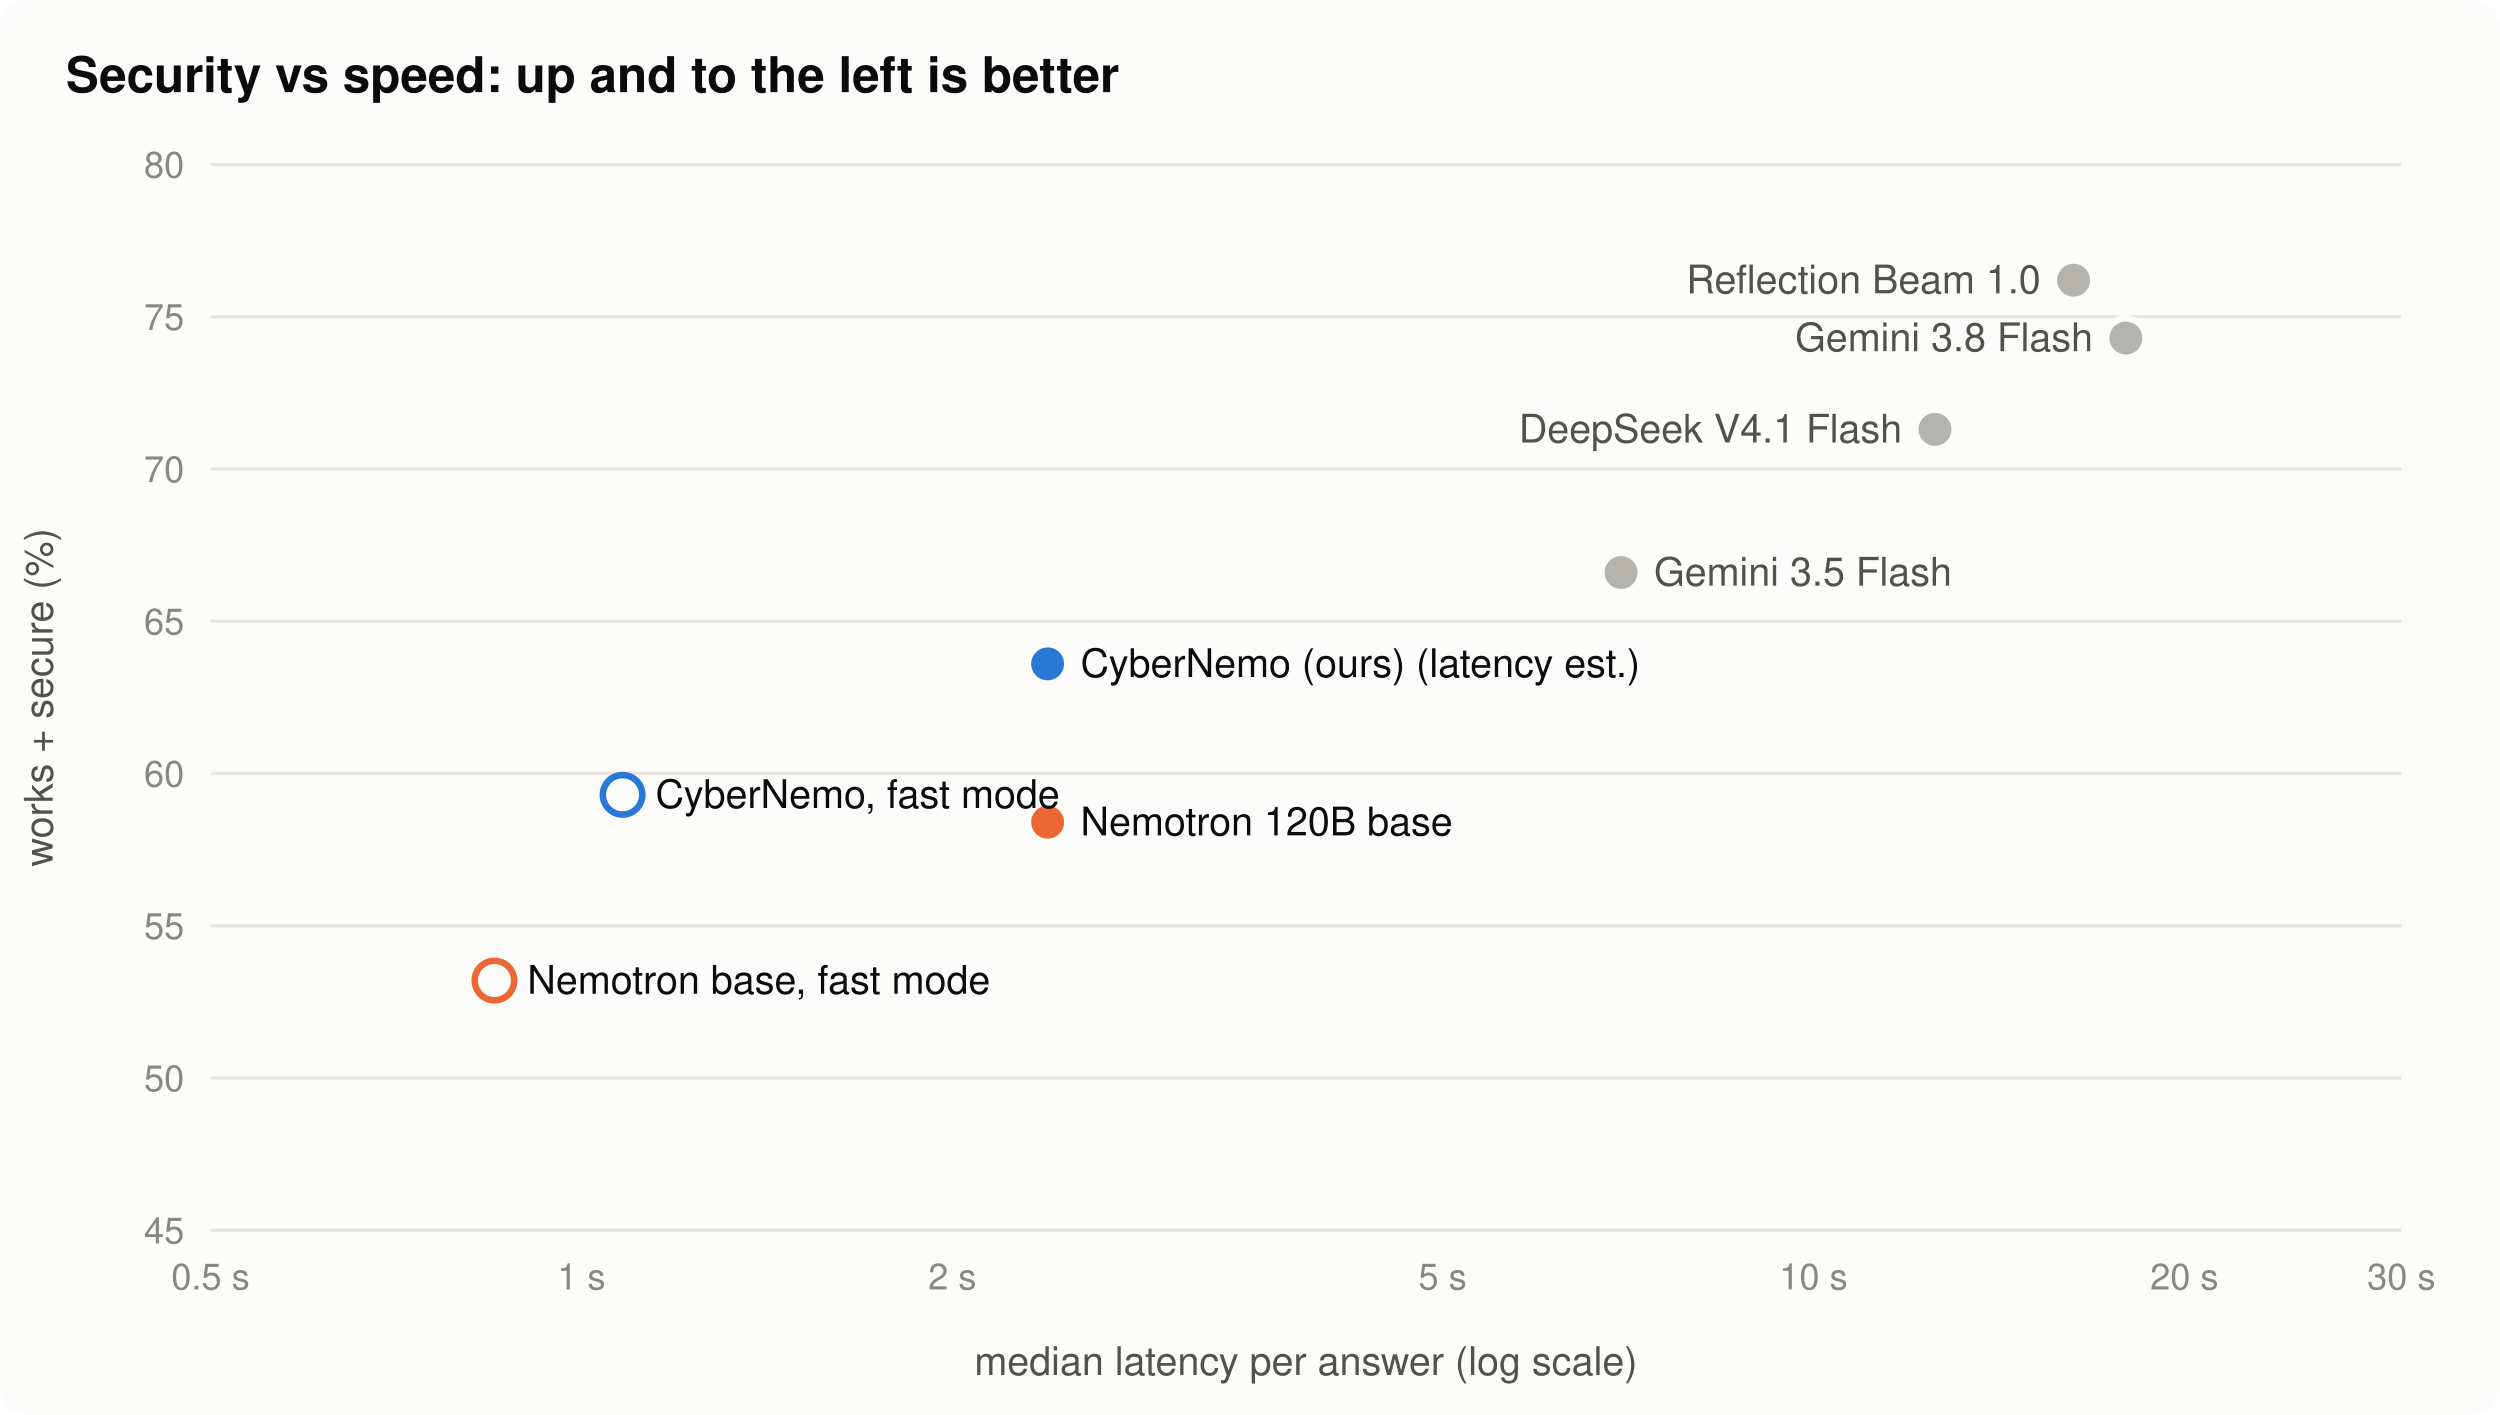
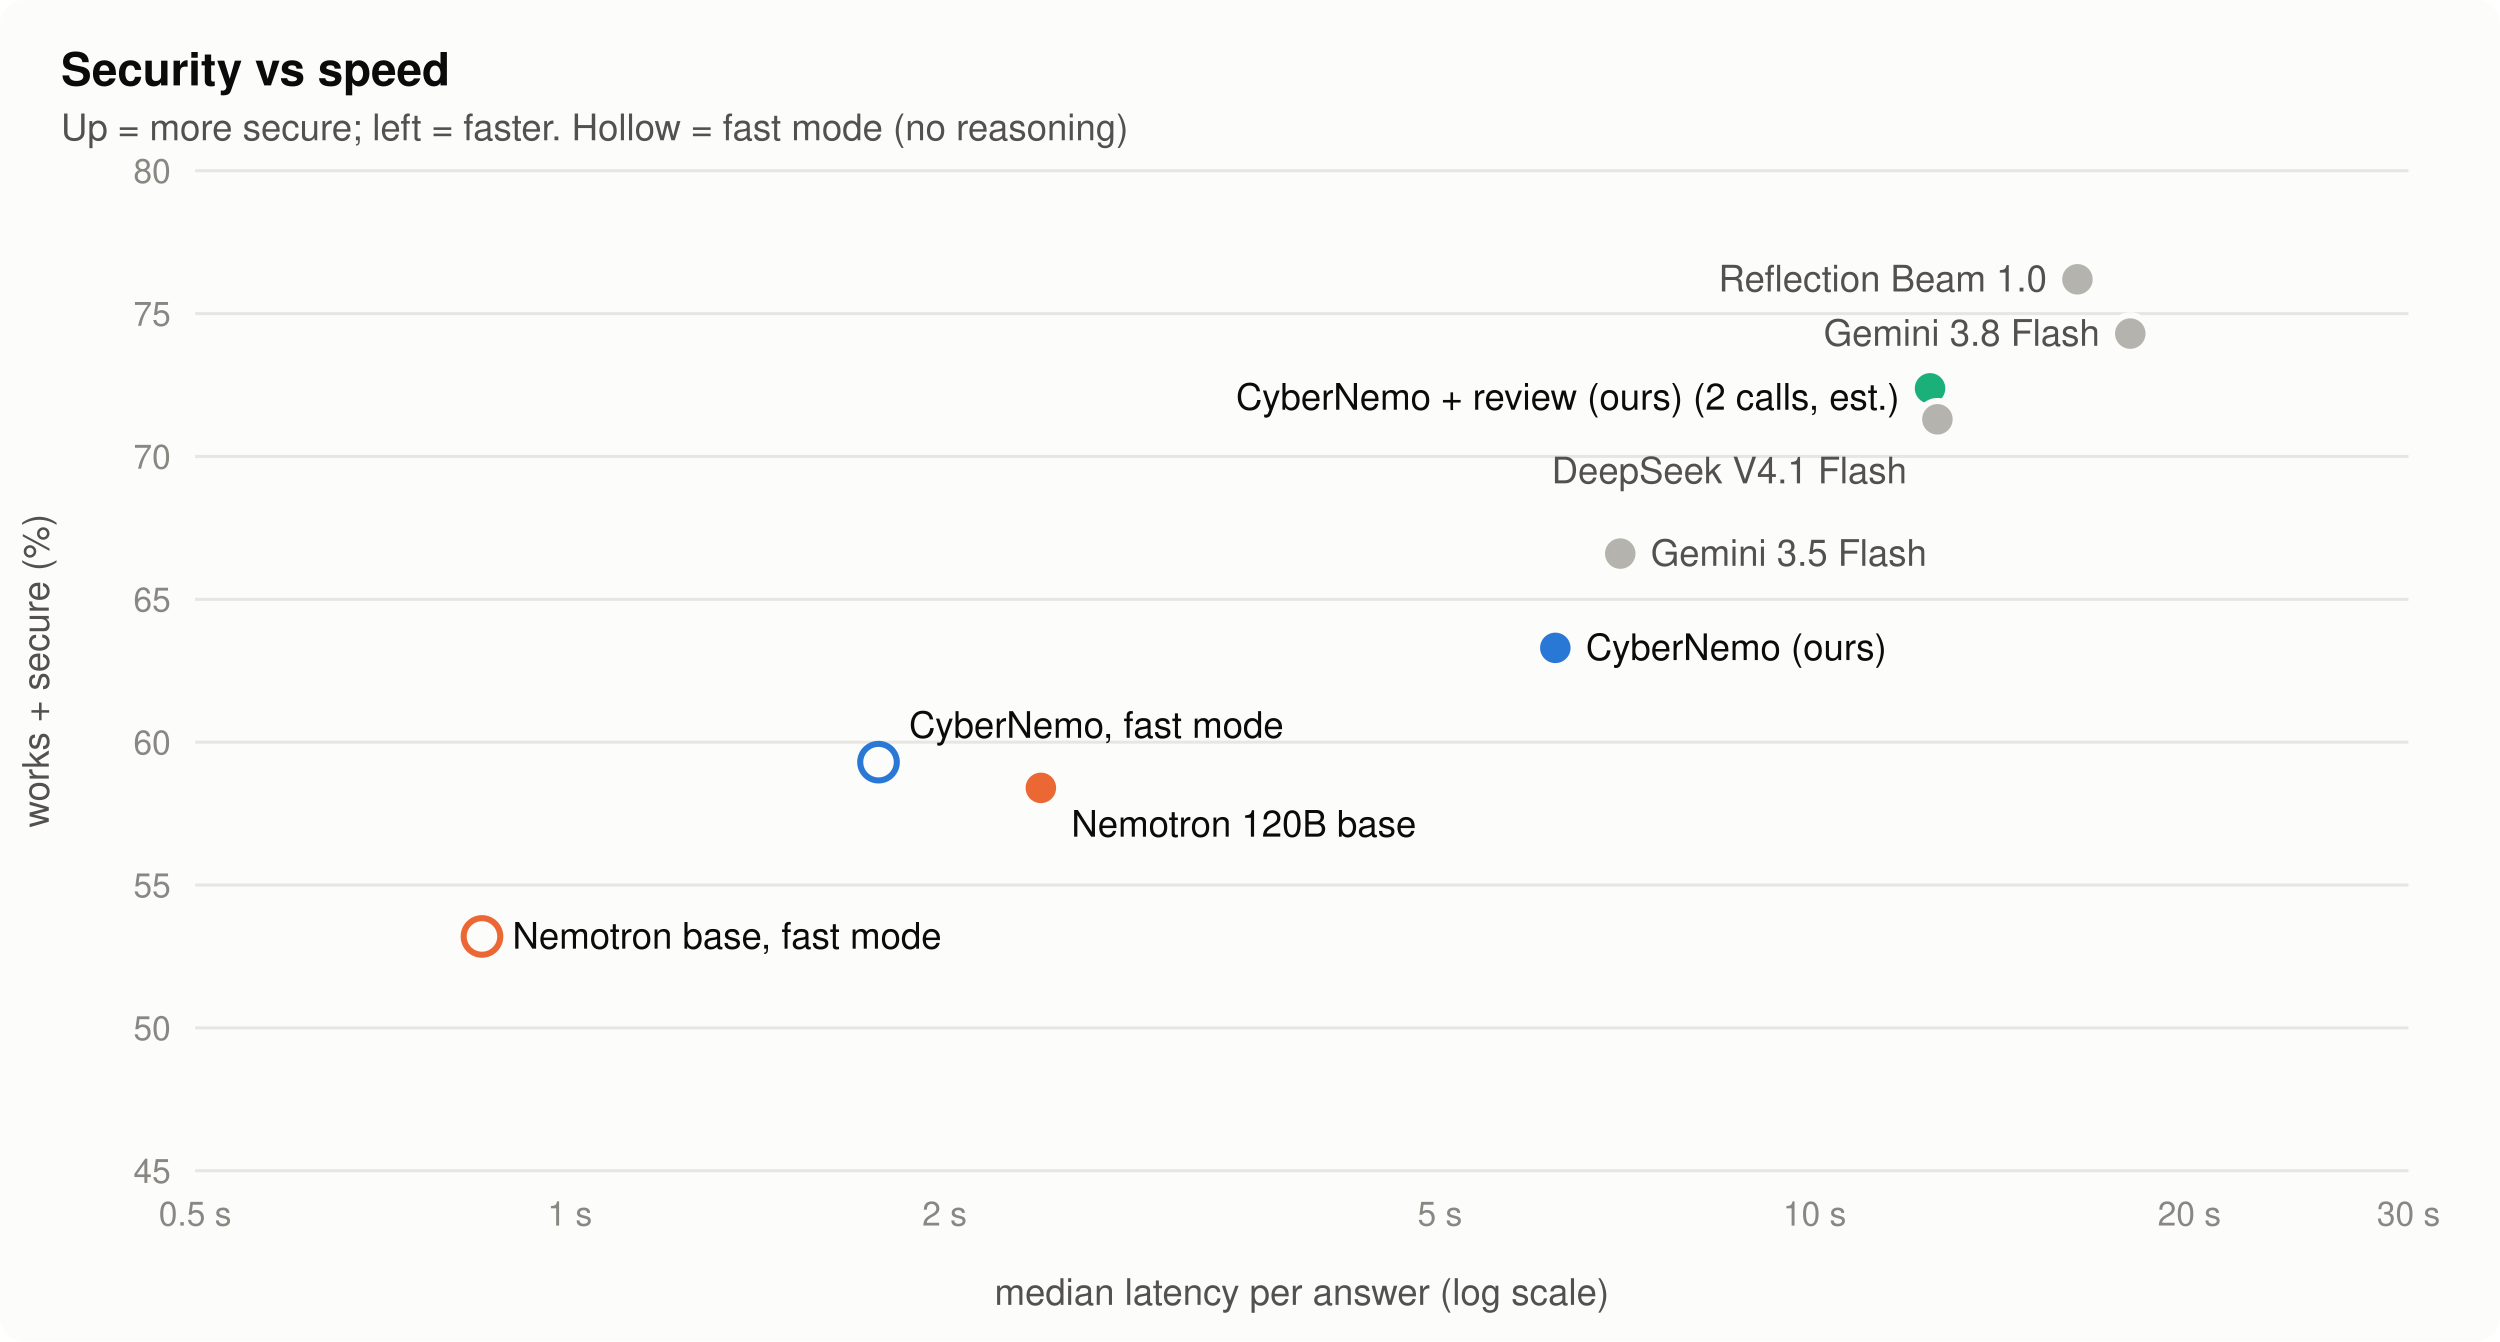
- <svg xmlns="http://www.w3.org/2000/svg" width="760" height="430" viewBox="0 0 760 430" font-family="-apple-system,Segoe UI,Helvetica,Arial,sans-serif">
-   <rect width="760" height="430" rx="8" fill="#fcfcfb" />
-   <text x="20" y="28" font-size="15" font-weight="600" fill="#0b0b0b">Security vs speed: up and to the left is better</text>
-   <line x1="64" y1="374.0" x2="730" y2="374.0" stroke="#e7e6e2" />
-   <text x="56" y="378.0" font-size="11" fill="#898781" text-anchor="end">45</text>
-   <line x1="64" y1="327.714" x2="730" y2="327.714" stroke="#e7e6e2" />
-   <text x="56" y="331.714" font-size="11" fill="#898781" text-anchor="end">50</text>
-   <line x1="64" y1="281.429" x2="730" y2="281.429" stroke="#e7e6e2" />
-   <text x="56" y="285.429" font-size="11" fill="#898781" text-anchor="end">55</text>
-   <line x1="64" y1="235.143" x2="730" y2="235.143" stroke="#e7e6e2" />
-   <text x="56" y="239.143" font-size="11" fill="#898781" text-anchor="end">60</text>
-   <line x1="64" y1="188.857" x2="730" y2="188.857" stroke="#e7e6e2" />
-   <text x="56" y="192.857" font-size="11" fill="#898781" text-anchor="end">65</text>
-   <line x1="64" y1="142.571" x2="730" y2="142.571" stroke="#e7e6e2" />
-   <text x="56" y="146.571" font-size="11" fill="#898781" text-anchor="end">70</text>
-   <line x1="64" y1="96.286" x2="730" y2="96.286" stroke="#e7e6e2" />
-   <text x="56" y="100.286" font-size="11" fill="#898781" text-anchor="end">75</text>
-   <line x1="64" y1="50.0" x2="730" y2="50.0" stroke="#e7e6e2" />
-   <text x="56" y="54.0" font-size="11" fill="#898781" text-anchor="end">80</text>
-   <text x="64.0" y="392" font-size="11" fill="#898781" text-anchor="middle">0.5 s</text>
-   <text x="176.75" y="392" font-size="11" fill="#898781" text-anchor="middle">1 s</text>
-   <text x="289.499" y="392" font-size="11" fill="#898781" text-anchor="middle">2 s</text>
-   <text x="438.546" y="392" font-size="11" fill="#898781" text-anchor="middle">5 s</text>
-   <text x="551.296" y="392" font-size="11" fill="#898781" text-anchor="middle">10 s</text>
-   <text x="664.046" y="392" font-size="11" fill="#898781" text-anchor="middle">20 s</text>
-   <text x="730.0" y="392" font-size="11" fill="#898781" text-anchor="middle">30 s</text>
-   <text x="397.0" y="418" font-size="12" fill="#52514e" text-anchor="middle">median latency per answer (log scale)</text>
-   <text x="16" y="212.0" font-size="12" fill="#52514e" text-anchor="middle" transform="rotate(-90 16 212.0)">works + secure (%)</text>
-   <circle cx="630.37" cy="85.177" r="6" fill="#b5b3ad" stroke="#fcfcfb" stroke-width="2" />
-   <text x="620.37" y="89.177" font-size="12" fill="#52514e" text-anchor="end">Reflection Beam 1.0</text>
-   <circle cx="646.274" cy="102.766" r="6" fill="#b5b3ad" stroke="#fcfcfb" stroke-width="2" />
-   <text x="636.274" y="106.766" font-size="12" fill="#52514e" text-anchor="end">Gemini 3.8 Flash</text>
-   <circle cx="588.243" cy="130.537" r="6" fill="#b5b3ad" stroke="#fcfcfb" stroke-width="2" />
-   <text x="578.243" y="134.537" font-size="12" fill="#52514e" text-anchor="end">DeepSeek V4.1 Flash</text>
-   <circle cx="492.813" cy="174.046" r="6" fill="#b5b3ad" stroke="#fcfcfb" stroke-width="2" />
-   <text x="502.813" y="178.046" font-size="12" fill="#52514e" text-anchor="start">Gemini 3.5 Flash</text>
-   <circle cx="318.477" cy="201.817" r="6" fill="#2a78d6" stroke="#fcfcfb" stroke-width="2" />
-   <text x="328.477" y="205.817" font-size="12" fill="#0b0b0b" text-anchor="start">CyberNemo (ours) (latency est.)</text>
-   <circle cx="318.477" cy="249.954" r="6" fill="#eb6834" stroke="#fcfcfb" stroke-width="2" />
-   <text x="328.477" y="253.954" font-size="12" fill="#0b0b0b" text-anchor="start">Nemotron 120B base</text>
-   <circle cx="189.268" cy="241.623" r="6" fill="#fcfcfb" stroke="#2a78d6" stroke-width="2" />
-   <text x="199.268" y="245.623" font-size="12" fill="#0b0b0b" text-anchor="start">CyberNemo, fast mode</text>
-   <circle cx="150.314" cy="298.091" r="6" fill="#fcfcfb" stroke="#eb6834" stroke-width="2" />
-   <text x="160.314" y="302.091" font-size="12" fill="#0b0b0b" text-anchor="start">Nemotron base, fast mode</text>
+ <svg xmlns="http://www.w3.org/2000/svg" width="820" height="440" viewBox="0 0 820 440" font-family="-apple-system,Segoe UI,Helvetica,Arial,sans-serif">
+   <rect width="820" height="440" rx="8" fill="#fcfcfb" />
+   <text x="20" y="28" font-size="15" font-weight="600" fill="#0b0b0b">Security vs speed</text>
+   <text x="20" y="46" font-size="12" fill="#52514e">Up = more secure; left = faster. Hollow = fast mode (no reasoning)</text>
+   <line x1="64" y1="384.0" x2="790" y2="384.0" stroke="#e7e6e2" />
+   <text x="56" y="388.0" font-size="11" fill="#898781" text-anchor="end">45</text>
+   <line x1="64" y1="337.143" x2="790" y2="337.143" stroke="#e7e6e2" />
+   <text x="56" y="341.143" font-size="11" fill="#898781" text-anchor="end">50</text>
+   <line x1="64" y1="290.286" x2="790" y2="290.286" stroke="#e7e6e2" />
+   <text x="56" y="294.286" font-size="11" fill="#898781" text-anchor="end">55</text>
+   <line x1="64" y1="243.429" x2="790" y2="243.429" stroke="#e7e6e2" />
+   <text x="56" y="247.429" font-size="11" fill="#898781" text-anchor="end">60</text>
+   <line x1="64" y1="196.571" x2="790" y2="196.571" stroke="#e7e6e2" />
+   <text x="56" y="200.571" font-size="11" fill="#898781" text-anchor="end">65</text>
+   <line x1="64" y1="149.714" x2="790" y2="149.714" stroke="#e7e6e2" />
+   <text x="56" y="153.714" font-size="11" fill="#898781" text-anchor="end">70</text>
+   <line x1="64" y1="102.857" x2="790" y2="102.857" stroke="#e7e6e2" />
+   <text x="56" y="106.857" font-size="11" fill="#898781" text-anchor="end">75</text>
+   <line x1="64" y1="56.0" x2="790" y2="56.0" stroke="#e7e6e2" />
+   <text x="56" y="60.0" font-size="11" fill="#898781" text-anchor="end">80</text>
+   <text x="64.0" y="402" font-size="11" fill="#898781" text-anchor="middle">0.5 s</text>
+   <text x="186.907" y="402" font-size="11" fill="#898781" text-anchor="middle">1 s</text>
+   <text x="309.815" y="402" font-size="11" fill="#898781" text-anchor="middle">2 s</text>
+   <text x="472.289" y="402" font-size="11" fill="#898781" text-anchor="middle">5 s</text>
+   <text x="595.197" y="402" font-size="11" fill="#898781" text-anchor="middle">10 s</text>
+   <text x="718.104" y="402" font-size="11" fill="#898781" text-anchor="middle">20 s</text>
+   <text x="790.0" y="402" font-size="11" fill="#898781" text-anchor="middle">30 s</text>
+   <text x="427.0" y="428" font-size="12" fill="#52514e" text-anchor="middle">median latency per answer (log scale)</text>
+   <text x="16" y="220.0" font-size="12" fill="#52514e" text-anchor="middle" transform="rotate(-90 16 220.0)">works + secure (%)</text>
+   <circle cx="681.395" cy="91.611" r="6" fill="#b5b3ad" stroke="#fcfcfb" stroke-width="2" />
+   <text x="671.395" y="95.611" font-size="12" fill="#52514e" text-anchor="end">Reflection Beam 1.0</text>
+   <circle cx="698.731" cy="109.417" r="6" fill="#b5b3ad" stroke="#fcfcfb" stroke-width="2" />
+   <text x="688.731" y="113.417" font-size="12" fill="#52514e" text-anchor="end">Gemini 3.8 Flash</text>
+   <circle cx="633.053" cy="127.383" r="6" fill="#1baf7a" stroke="#fcfcfb" stroke-width="2" />
+   <text x="623.053" y="134.383" font-size="12" fill="#0b0b0b" text-anchor="end">CyberNemo + review (ours) (2 calls, est.)</text>
+   <circle cx="635.472" cy="137.531" r="6" fill="#b5b3ad" stroke="#fcfcfb" stroke-width="2" />
+   <text x="625.472" y="158.531" font-size="12" fill="#52514e" text-anchor="end">DeepSeek V4.1 Flash</text>
+   <circle cx="531.444" cy="181.577" r="6" fill="#b5b3ad" stroke="#fcfcfb" stroke-width="2" />
+   <text x="541.444" y="185.577" font-size="12" fill="#52514e" text-anchor="start">Gemini 3.5 Flash</text>
+   <circle cx="510.146" cy="212.503" r="6" fill="#2a78d6" stroke="#fcfcfb" stroke-width="2" />
+   <text x="520.146" y="216.503" font-size="12" fill="#0b0b0b" text-anchor="start">CyberNemo (ours)</text>
+   <circle cx="341.403" cy="258.423" r="6" fill="#eb6834" stroke="#fcfcfb" stroke-width="2" />
+   <text x="351.403" y="274.423" font-size="12" fill="#0b0b0b" text-anchor="start">Nemotron 120B base</text>
+   <circle cx="288.152" cy="249.989" r="6" fill="#fcfcfb" stroke="#2a78d6" stroke-width="2" />
+   <text x="298.152" y="241.989" font-size="12" fill="#0b0b0b" text-anchor="start">CyberNemo, fast mode</text>
+   <circle cx="158.09" cy="307.154" r="6" fill="#fcfcfb" stroke="#eb6834" stroke-width="2" />
+   <text x="168.09" y="311.154" font-size="12" fill="#0b0b0b" text-anchor="start">Nemotron base, fast mode</text>
</svg>
